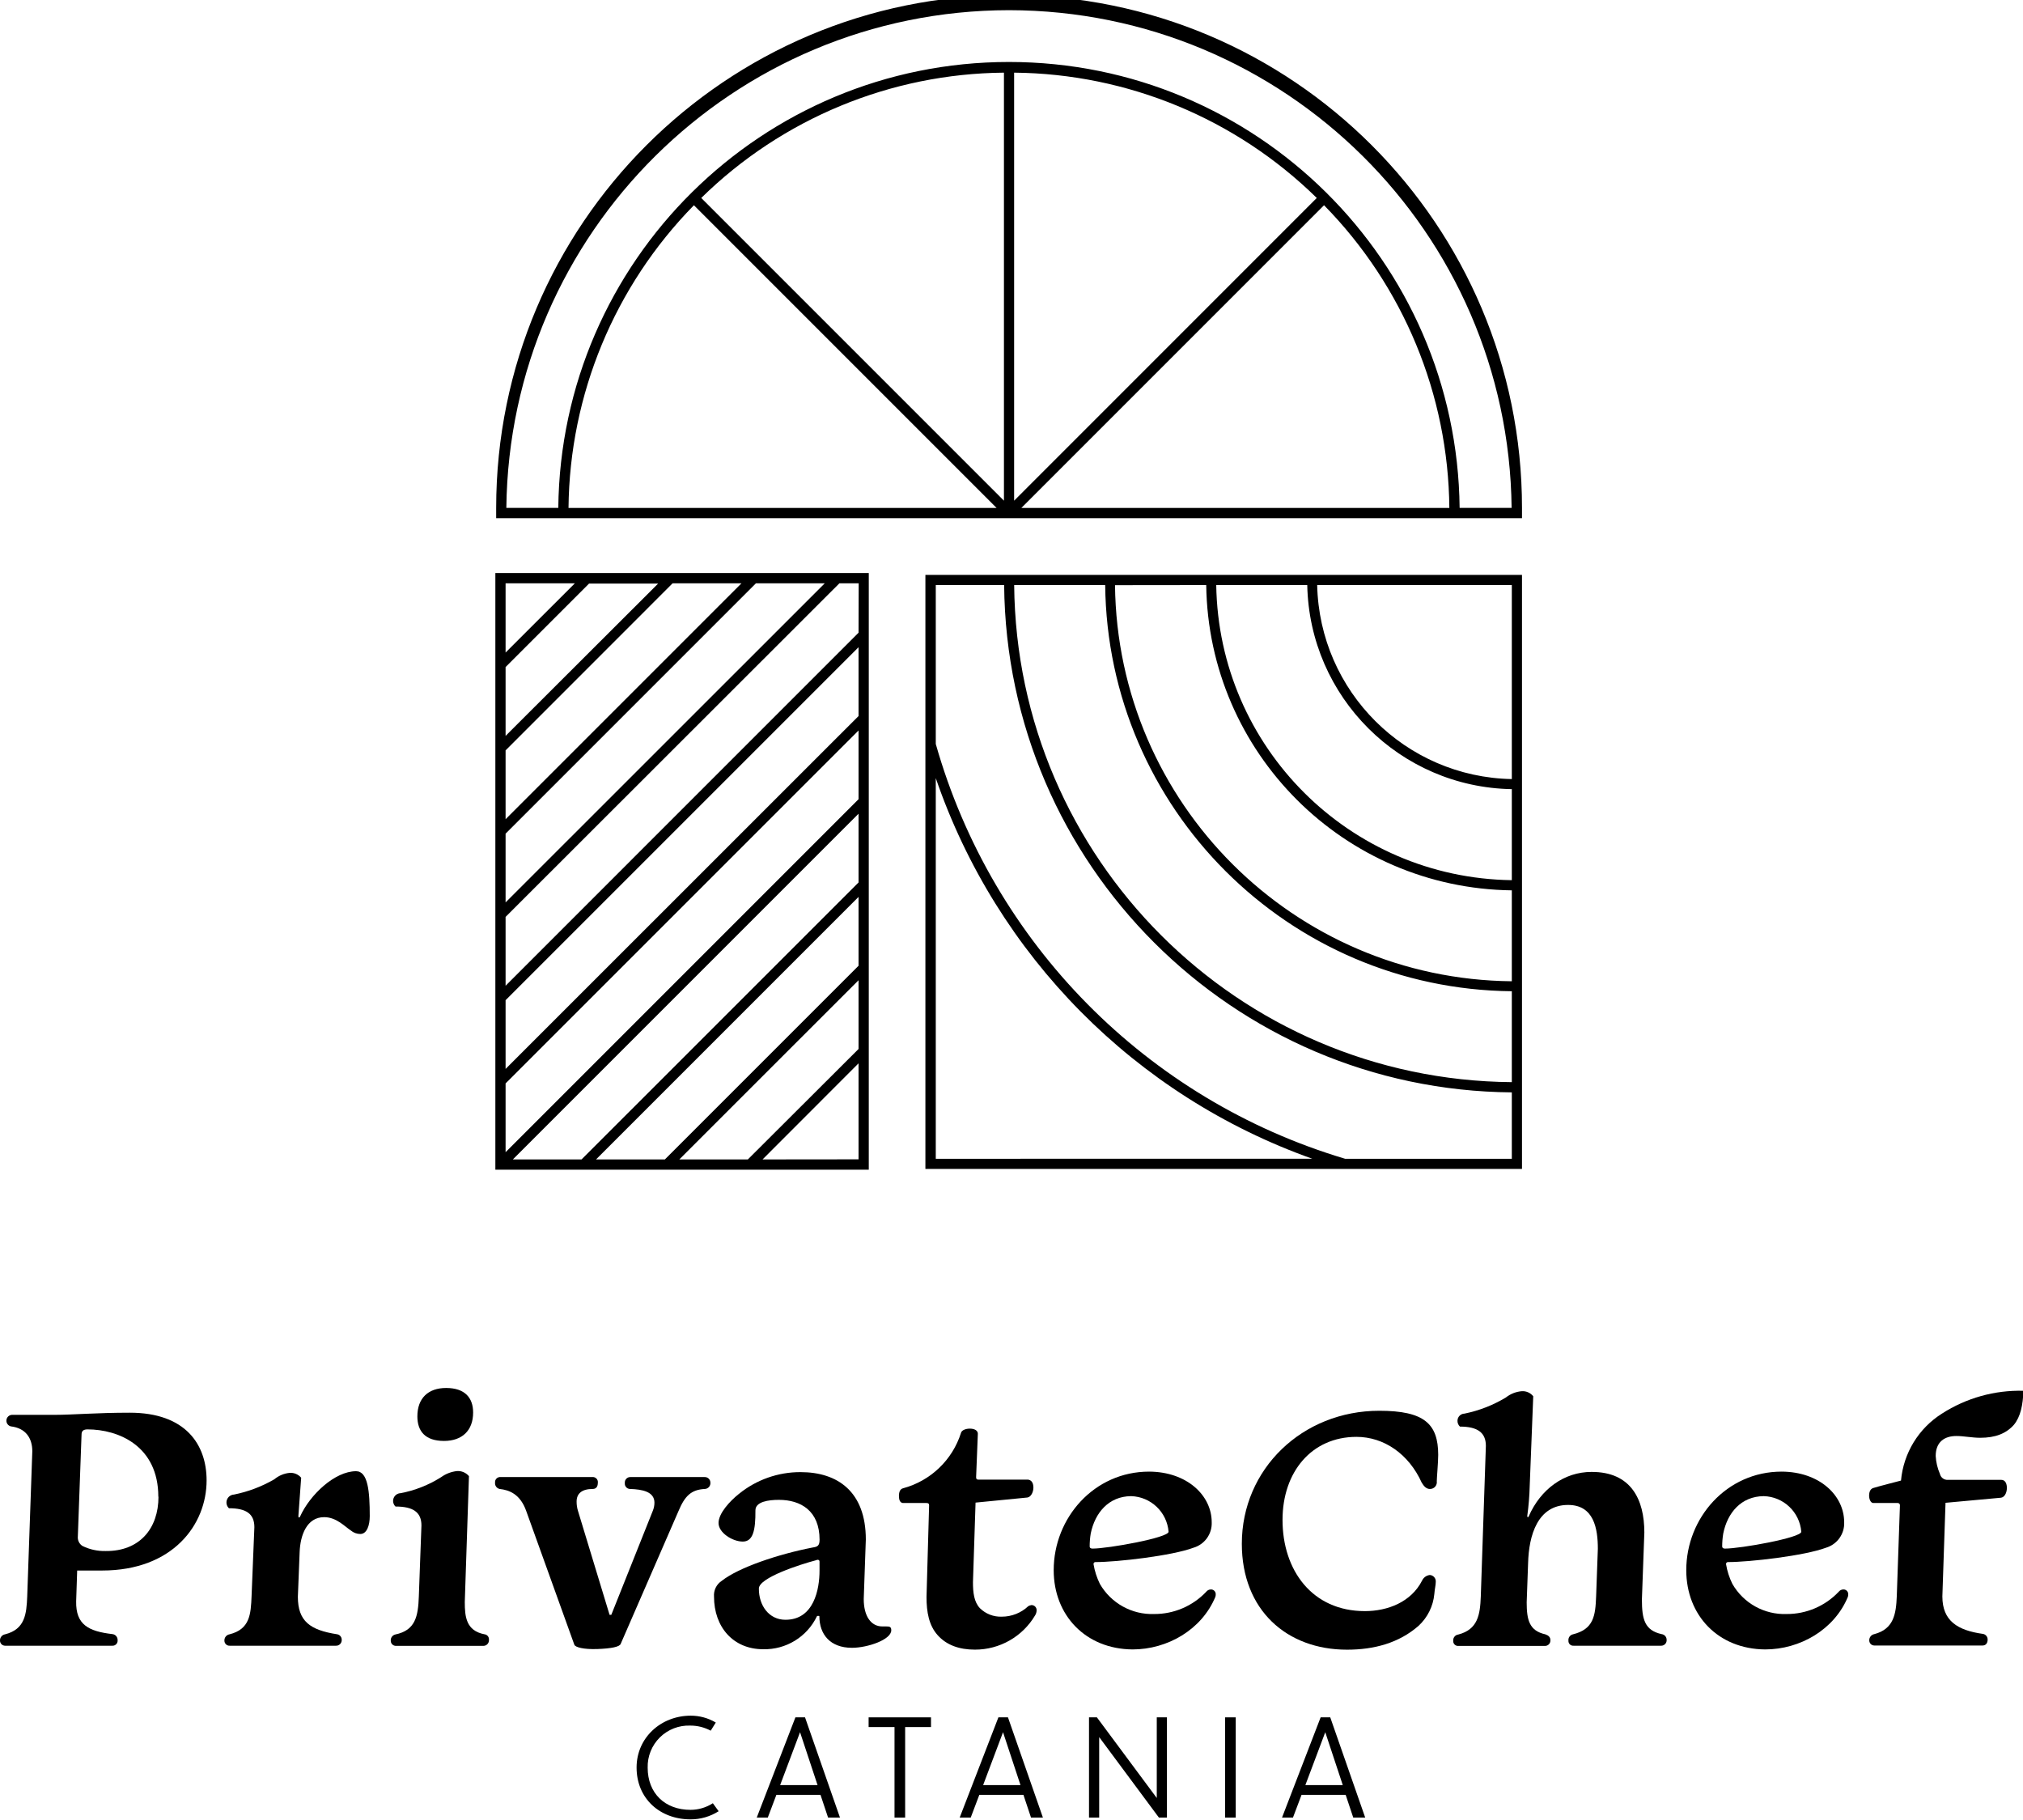
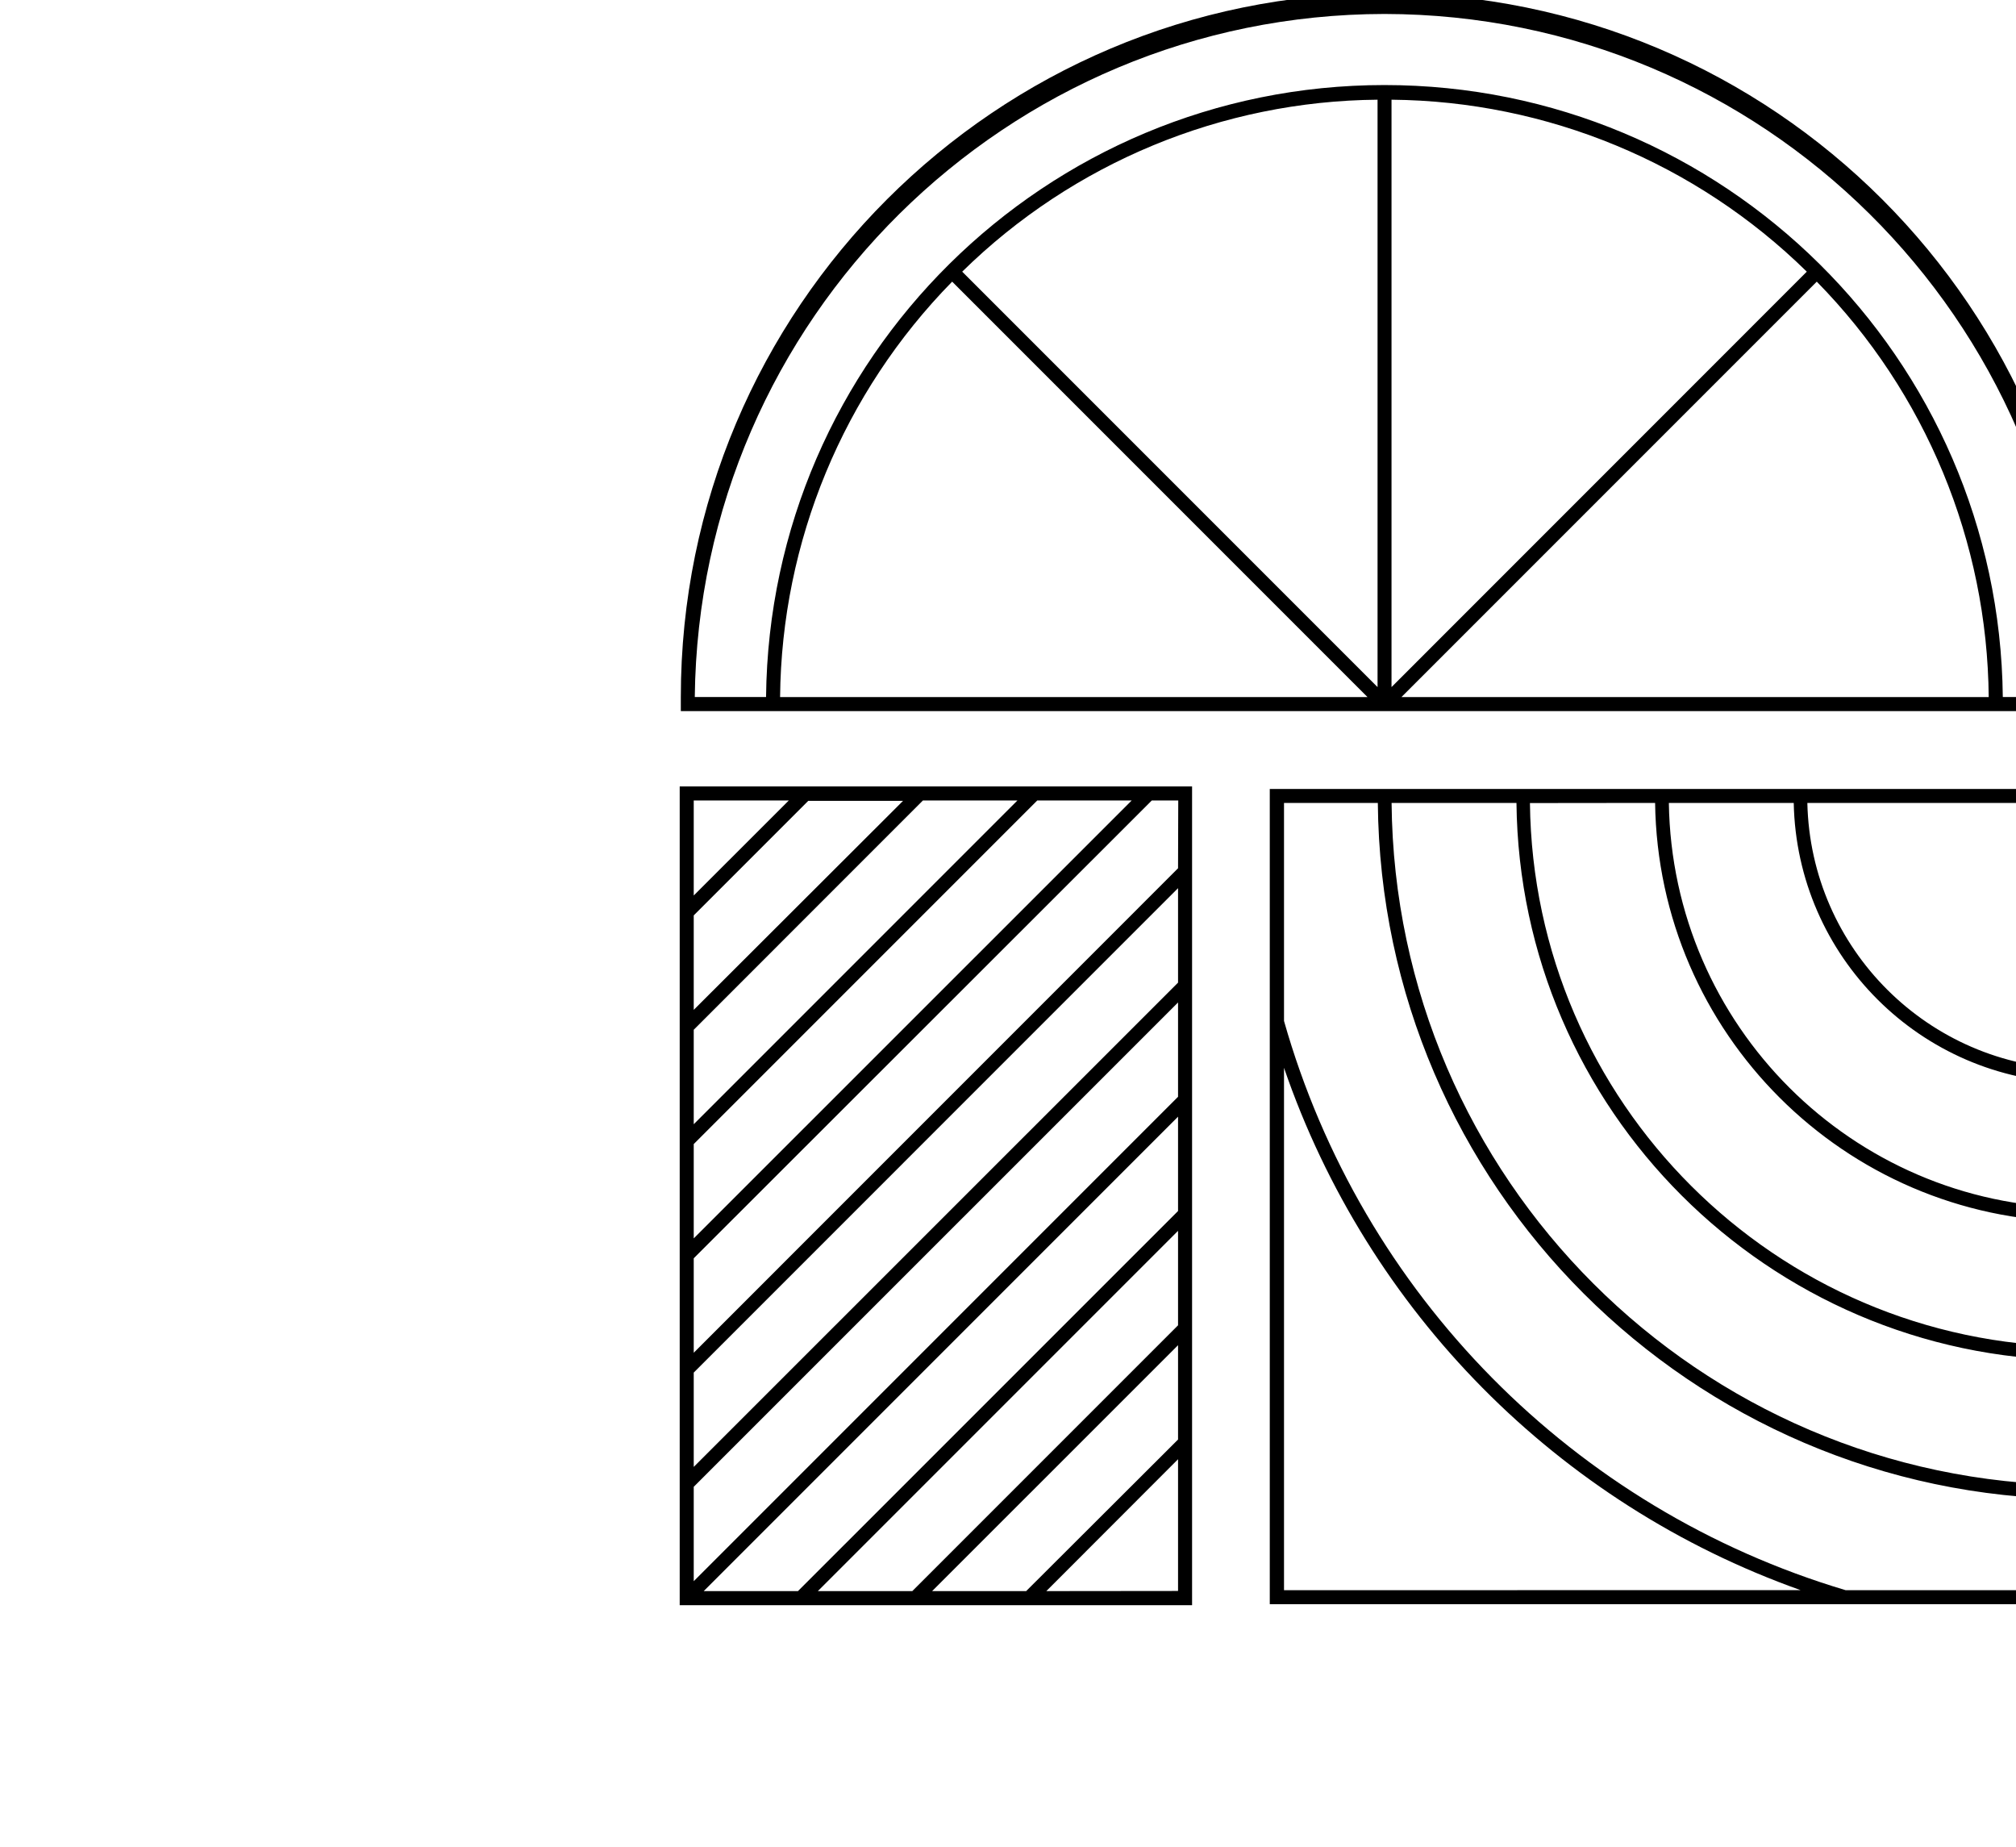
- <svg xmlns="http://www.w3.org/2000/svg" viewBox="0 0 397.65 357.59">
+ <svg xmlns="http://www.w3.org/2000/svg" viewBox="0 0 288.8 264.49">
  <g id="Livello_2" data-name="Livello 2">
    <g id="Livello_1-2" data-name="Livello 1">
      <path d="M22.12,321.19a1.15,1.15,0,0,1,1,1.18,1,1,0,0,1-1.1,1.1H1a1,1,0,0,1-1-1,1.2,1.2,0,0,1,1-1.24c3.93-1,4.21-4,4.35-7.44l1-28.53c0-2.62-1.31-4.55-4.2-4.9a1.15,1.15,0,0,1,.2-2.27h8.48c3.45,0,8.13-.42,14.68-.42,11,0,15.1,6.28,15.1,13.31,0,8.68-6.62,17.71-20.54,17.71h-4.9l-.2,6.07C14.89,319.33,17.37,320.64,22.12,321.19Zm9-27c0-10-7.85-13.24-13.92-13.24-.76,0-1.17.28-1.17,1L15.3,302a2,2,0,0,0,.9,1.86,9.83,9.83,0,0,0,4.55,1C27.43,304.93,31.15,300.45,31.15,294.18Z" />
      <path d="M59.2,290.45,58.65,298c0,.2.07.27.14.27s.14-.07.2-.2c1.93-4.28,6.83-8.9,11-8.9,2.35,0,2.69,4,2.69,8.83,0,1.79-.55,3.51-1.86,3.51a2.9,2.9,0,0,1-1.86-.69c-1.17-.76-2.83-2.62-5.24-2.62-3.44,0-4.69,3.59-4.82,6.83l-.35,8.82c0,4.82,2.41,6.55,7.72,7.37a1.08,1.08,0,0,1,.9,1.11A1.1,1.1,0,0,1,66,323.47H45.21a1,1,0,0,1-1.1-1,1.21,1.21,0,0,1,1-1.24c4-1,4.2-3.92,4.34-7.51L50,300.17c0-2.62-1.59-3.72-5-3.72a1.56,1.56,0,0,1,1-2.69,26.08,26.08,0,0,0,7.92-3A5.52,5.52,0,0,1,57,289.49,2.73,2.73,0,0,1,59.2,290.45Z" />
      <path d="M82.84,299.83c0-2.62-1.66-3.72-5.1-3.72a1.52,1.52,0,0,1,1-2.62,22.93,22.93,0,0,0,8-3.17,6.5,6.5,0,0,1,3.1-1.18,2.83,2.83,0,0,1,2.34,1l-.82,24.74c0,2.9.27,5.65,3.86,6.34a1,1,0,0,1,.89,1.11,1.1,1.1,0,0,1-1.1,1.17H77.81a1,1,0,0,1-1-1,1.17,1.17,0,0,1,.9-1.24c3.93-.82,4.48-3.51,4.62-7.51ZM93,277.63c0,3.59-2.21,5.59-5.72,5.59-3.72,0-5.24-1.93-5.24-4.83,0-3.58,2.14-5.58,5.65-5.58C91.38,272.81,93,274.74,93,277.63Z" />
      <path d="M103.44,297c-1.17-3.31-3.3-4.13-5.23-4.34a1.15,1.15,0,0,1-.9-1.24,1,1,0,0,1,1.1-1.1h18a1,1,0,0,1,1.1,1.17c0,.62-.27,1.17-1,1.17-2.14,0-3.17.9-3.17,2.48a6,6,0,0,0,.28,1.86l6.2,20.4h.34l8.14-20.4a4.25,4.25,0,0,0,.34-1.65c0-2.14-2.34-2.62-4.82-2.69a1.05,1.05,0,0,1-1-1.17,1.07,1.07,0,0,1,1.11-1.17h14.54a1.1,1.1,0,0,1,1.17,1.1,1.15,1.15,0,0,1-1.1,1.24c-2.69.14-3.93,1.38-5.17,4.34L122,323.12c-.21.56-1.8.9-4.55,1s-4.35-.35-4.55-.83Z" />
      <path d="M146,303c-2,0-4.76-1.72-4.76-3.65s2.28-4.35,4-5.72a19.14,19.14,0,0,1,12.13-4.28c7.3,0,12.82,3.86,12.82,13.24l-.41,11.71c0,3.38,1.44,5.38,3.65,5.38h.76c.69,0,1,.07,1,.76,0,1.86-4.69,3.44-7.72,3.44-4.34,0-6.41-2.69-6.41-6.2,0-.07-.07-.07-.21-.07s-.27,0-.27.07A11.41,11.41,0,0,1,150,324.16c-5.86,0-9.65-4.34-9.65-10.34a3.37,3.37,0,0,1,1.52-3.1c3.31-2.62,11.1-5.24,17.85-6.55.9-.14,1.38-.28,1.38-1.52,0-5.72-3.72-7.85-8-7.85-2,0-4.61.34-4.61,2.06C148.52,300.86,148,303,146,303Zm8.41,15.37c5.58,0,6.68-6,6.68-9.65v-1.79a.33.33,0,0,0-.34-.35.53.53,0,0,0-.28.07c-3.17.83-11.3,3.45-11.3,5.58C149.14,315.54,151.14,318.37,154.38,318.37Z" />
      <path d="M182.63,295.9c0-.35-.14-.48-.55-.48h-4.62c-.55-.07-.76-.62-.76-1.38s.21-1.38.83-1.52a16.41,16.41,0,0,0,11.37-10.89c.14-.55,1-.83,1.72-.83.9,0,1.59.35,1.59,1l-.34,8.54c0,.28.06.49.48.49h9.78c.76.14,1,.82,1,1.58s-.41,1.8-1.17,1.93l-10.2,1L191.25,311c0,2,.2,3.86,1.37,5.1a5.81,5.81,0,0,0,4.28,1.66,7.57,7.57,0,0,0,5.23-2.07,1.67,1.67,0,0,1,.63-.21,1,1,0,0,1,1,1.11,1.91,1.91,0,0,1-.28.89,13.71,13.71,0,0,1-11.85,6.76c-3.1,0-5.58-.9-7.31-2.83s-2.2-4.55-2.2-7.51Z" />
      <path d="M238.18,299.21a5,5,0,0,1-3.59,5c-4.2,1.58-15,2.82-19.22,2.82a.37.37,0,0,0-.42.42,14.19,14.19,0,0,0,1.24,3.86,11.83,11.83,0,0,0,10.69,5.93,14,14,0,0,0,10.2-4.35,1.18,1.18,0,0,1,.89-.48.93.93,0,0,1,1,.9,1.71,1.71,0,0,1-.07.55c-2.69,6.48-9.44,10.34-16.27,10.34-9.23-.07-15.51-6.69-15.51-15.58,0-10.27,7.93-19.37,18.75-19.37C233.29,289.28,238.18,293.9,238.18,299.21Zm-23.78,2.2a15.67,15.67,0,0,0-.21,2.55c0,.28.21.42.56.42,3.1,0,14.95-2.14,14.95-3.31a7.62,7.62,0,0,0-7.37-7C217.92,294.11,215.23,297.35,214.4,301.41Z" />
      <path d="M271.12,277.29c8.82,0,11.58,2.55,11.58,8.68,0,1.45-.28,4.48-.28,5.17a1.33,1.33,0,0,1-1.37,1.52c-.69,0-1.18-.55-1.59-1.24-2.55-5.65-7.44-9-12.82-9-8.82,0-14.54,6.89-14.54,16.33,0,9.86,5.79,17.92,16.19,17.92,4.49,0,9.1-1.79,11.24-6a1.92,1.92,0,0,1,1.52-1.1,1.25,1.25,0,0,1,1.17,1.37c0,.62-.21,1.38-.28,2.35a9.77,9.77,0,0,1-3.1,6.27c-3.86,3.38-8.75,4.69-14.06,4.69-11.86,0-20.68-7.79-20.68-20.82C244.1,288.73,256,277.29,271.12,277.29Z" />
      <path d="M323.22,301.21l-.48,13.16c0,3.93.55,6.07,3.86,6.82a1.12,1.12,0,0,1,1,1.11,1.07,1.07,0,0,1-1.11,1.17H309.3a.93.93,0,0,1-1-1,1.14,1.14,0,0,1,.89-1.24c4.07-1,4.41-3.65,4.55-7.44l.34-9.37c0-3.93-.75-8.62-5.85-8.62-6,0-7.72,6-7.86,11.44l-.28,7.72c0,3.52.56,5.58,3.66,6.27.62.21,1,.56,1,1.11a1.06,1.06,0,0,1-1.1,1.17h-17a.94.94,0,0,1-1-1,1.15,1.15,0,0,1,1-1.24c3.86-1,4.28-3.92,4.42-7.44l1-29.64c0-2.62-1.65-3.79-5.1-3.79a1.52,1.52,0,0,1-.48-1.17,1.41,1.41,0,0,1,1.38-1.38,25.69,25.69,0,0,0,8.13-3.17,5.81,5.81,0,0,1,3.17-1.24,2.67,2.67,0,0,1,2.21,1L300.69,292a53.36,53.36,0,0,1-.49,6c0,.13.07.2.14.2a.15.15,0,0,0,.14-.13c2.34-5.38,7-8.76,12.34-8.76C320.67,289.28,323.22,294.8,323.22,301.21Z" />
      <path d="M362.5,299.21a5,5,0,0,1-3.58,5c-4.2,1.58-15,2.82-19.23,2.82a.37.37,0,0,0-.41.42,13.86,13.86,0,0,0,1.24,3.86,11.8,11.8,0,0,0,10.68,5.93,14,14,0,0,0,10.2-4.35,1.2,1.2,0,0,1,.9-.48.93.93,0,0,1,1,.9,1.71,1.71,0,0,1-.07.55c-2.68,6.48-9.44,10.34-16.26,10.34-9.24-.07-15.51-6.69-15.51-15.58,0-10.27,7.93-19.37,18.75-19.37C357.61,289.28,362.5,293.9,362.5,299.21Zm-23.77,2.2a15.67,15.67,0,0,0-.21,2.55c0,.28.21.42.55.42,3.1,0,15-2.14,15-3.31a7.62,7.62,0,0,0-7.38-7C342.24,294.11,339.55,297.35,338.73,301.41Z" />
      <path d="M395.86,280.05c-1.52,1.72-3.65,2.55-6.62,2.55-1.58,0-3.24-.35-4.68-.35-2.35,0-4.07,1.17-4.07,3.93a10.21,10.21,0,0,0,.83,3.52,1.51,1.51,0,0,0,1.58,1.17h10.48c.83,0,1.1.82,1.1,1.58,0,1-.48,1.86-1.17,1.93l-10.89,1-.62,18.4c0,4.82,3,6.68,8,7.37a1.11,1.11,0,0,1,.9,1.11c0,.76-.41,1.17-1,1.17H368.43a1,1,0,0,1-1-1,1.22,1.22,0,0,1,1-1.24c3.79-1,4.27-3.92,4.41-7.44l.62-17.85a.43.43,0,0,0-.48-.48h-4.76c-.48,0-.82-.69-.82-1.45s.27-1.38.89-1.52c.83-.27,4.62-1.24,5.38-1.44a17.4,17.4,0,0,1,8.06-13.17,28.25,28.25,0,0,1,16-4.48C397.65,276.12,397.17,278.46,395.86,280.05Z" />
      <path d="M141.26,356a10.23,10.23,0,0,1-5.52,1.6c-6.05,0-10.61-4.11-10.61-10.19,0-5.86,4.79-10.19,10.64-10.19a9.61,9.61,0,0,1,4.93,1.35l-1,1.6a8.44,8.44,0,0,0-4-1,8.07,8.07,0,0,0-8.39,8.28c0,5,3.38,8.28,8.42,8.28a8.08,8.08,0,0,0,4.39-1.3Z" />
      <path d="M156.35,337.55h1.89l6.87,19.7h-2.34l-1.49-4.47h-8.67l-1.69,4.47h-2.17Zm-3,13.31h7.35l-3.44-10.39h0Z" />
      <path d="M177.92,339.46v17.79h-2.09V339.46h-5.09v-1.91H183v1.91Z" />
      <path d="M196.25,337.55h1.88l6.87,19.7h-2.34l-1.49-4.47H192.5l-1.69,4.47h-2.17Zm-3,13.31h7.34l-3.43-10.39h0Z" />
      <path d="M227.8,357.25l-11.74-15.82v15.82h-2v-19.7h1.55l11.77,15.85V337.55h2v19.7Z" />
      <path d="M240.81,357.25v-19.7h2.09v19.7Z" />
      <path d="M259.59,337.55h1.89l6.87,19.7H266l-1.49-4.47h-8.67l-1.69,4.47H252Zm-3,13.31h7.35l-3.44-10.39h0Z" />
      <path d="M299.17,101.85l0-2a100.82,100.82,0,0,0-201.64,0l0,2ZM260.26,40.34a86,86,0,0,1,24.63,59.5H200.76ZM199.34,98.41V14.28a86.06,86.06,0,0,1,59.49,24.63Zm-2,0-59.5-59.5a86,86,0,0,1,59.5-24.63ZM136.4,40.34l59.5,59.5H111.75A86.13,86.13,0,0,1,136.4,40.34ZM198.33,2a98.93,98.93,0,0,1,98.8,97.83H286.91a88.59,88.59,0,0,0-177.17,0H99.53A98.93,98.93,0,0,1,198.33,2Z" />
      <path d="M299.17,113H181.9V229.76H299.17v-15h0V113Zm-2,2v38.13A39,39,0,0,1,258.91,115Zm-40.21,0a40.93,40.93,0,0,0,40.21,40.11V173a58.88,58.88,0,0,1-58.1-58Zm-19.86,0a60.83,60.83,0,0,0,60.07,60v17.87a78.74,78.74,0,0,1-78-77.85Zm-19.86,0a80.7,80.7,0,0,0,79.93,79.83V212.7A98.61,98.61,0,0,1,199.35,115Zm-33.3,112.76V152.94a121.14,121.14,0,0,0,74,74.81Zm80.46,0a119,119,0,0,1-80.46-81.53V115h13.44a100.61,100.61,0,0,0,99.79,99.71v13.05Z" />
      <path d="M97.37,229.91h73.4V112.64H97.37Zm71.39-23.73L147,227.89H133.53l35.23-35.22Zm0-16.36-38.07,38.07H117.16l51.6-51.6Zm0-16.37-54.45,54.44h-13.5l67.95-67.95Zm0-32.71L99.38,210.1V196.59l69.38-69.38ZM99.38,163.86l49.21-49.21h13.53L99.38,177.37Zm0-2.84V147.49l32.83-32.84h13.54Zm0-16.38V131.11l16.41-16.41-.06,0h13.64Zm0,68.31,69.38-69.37v13.51L99.38,226.47Zm50.51,14.94L168.76,209v18.87Zm18.87-103.53L99.38,193.75V180.22L165,114.65h3.79ZM113,114.65,99.38,128.26V114.65Z" />
    </g>
  </g>
</svg>
